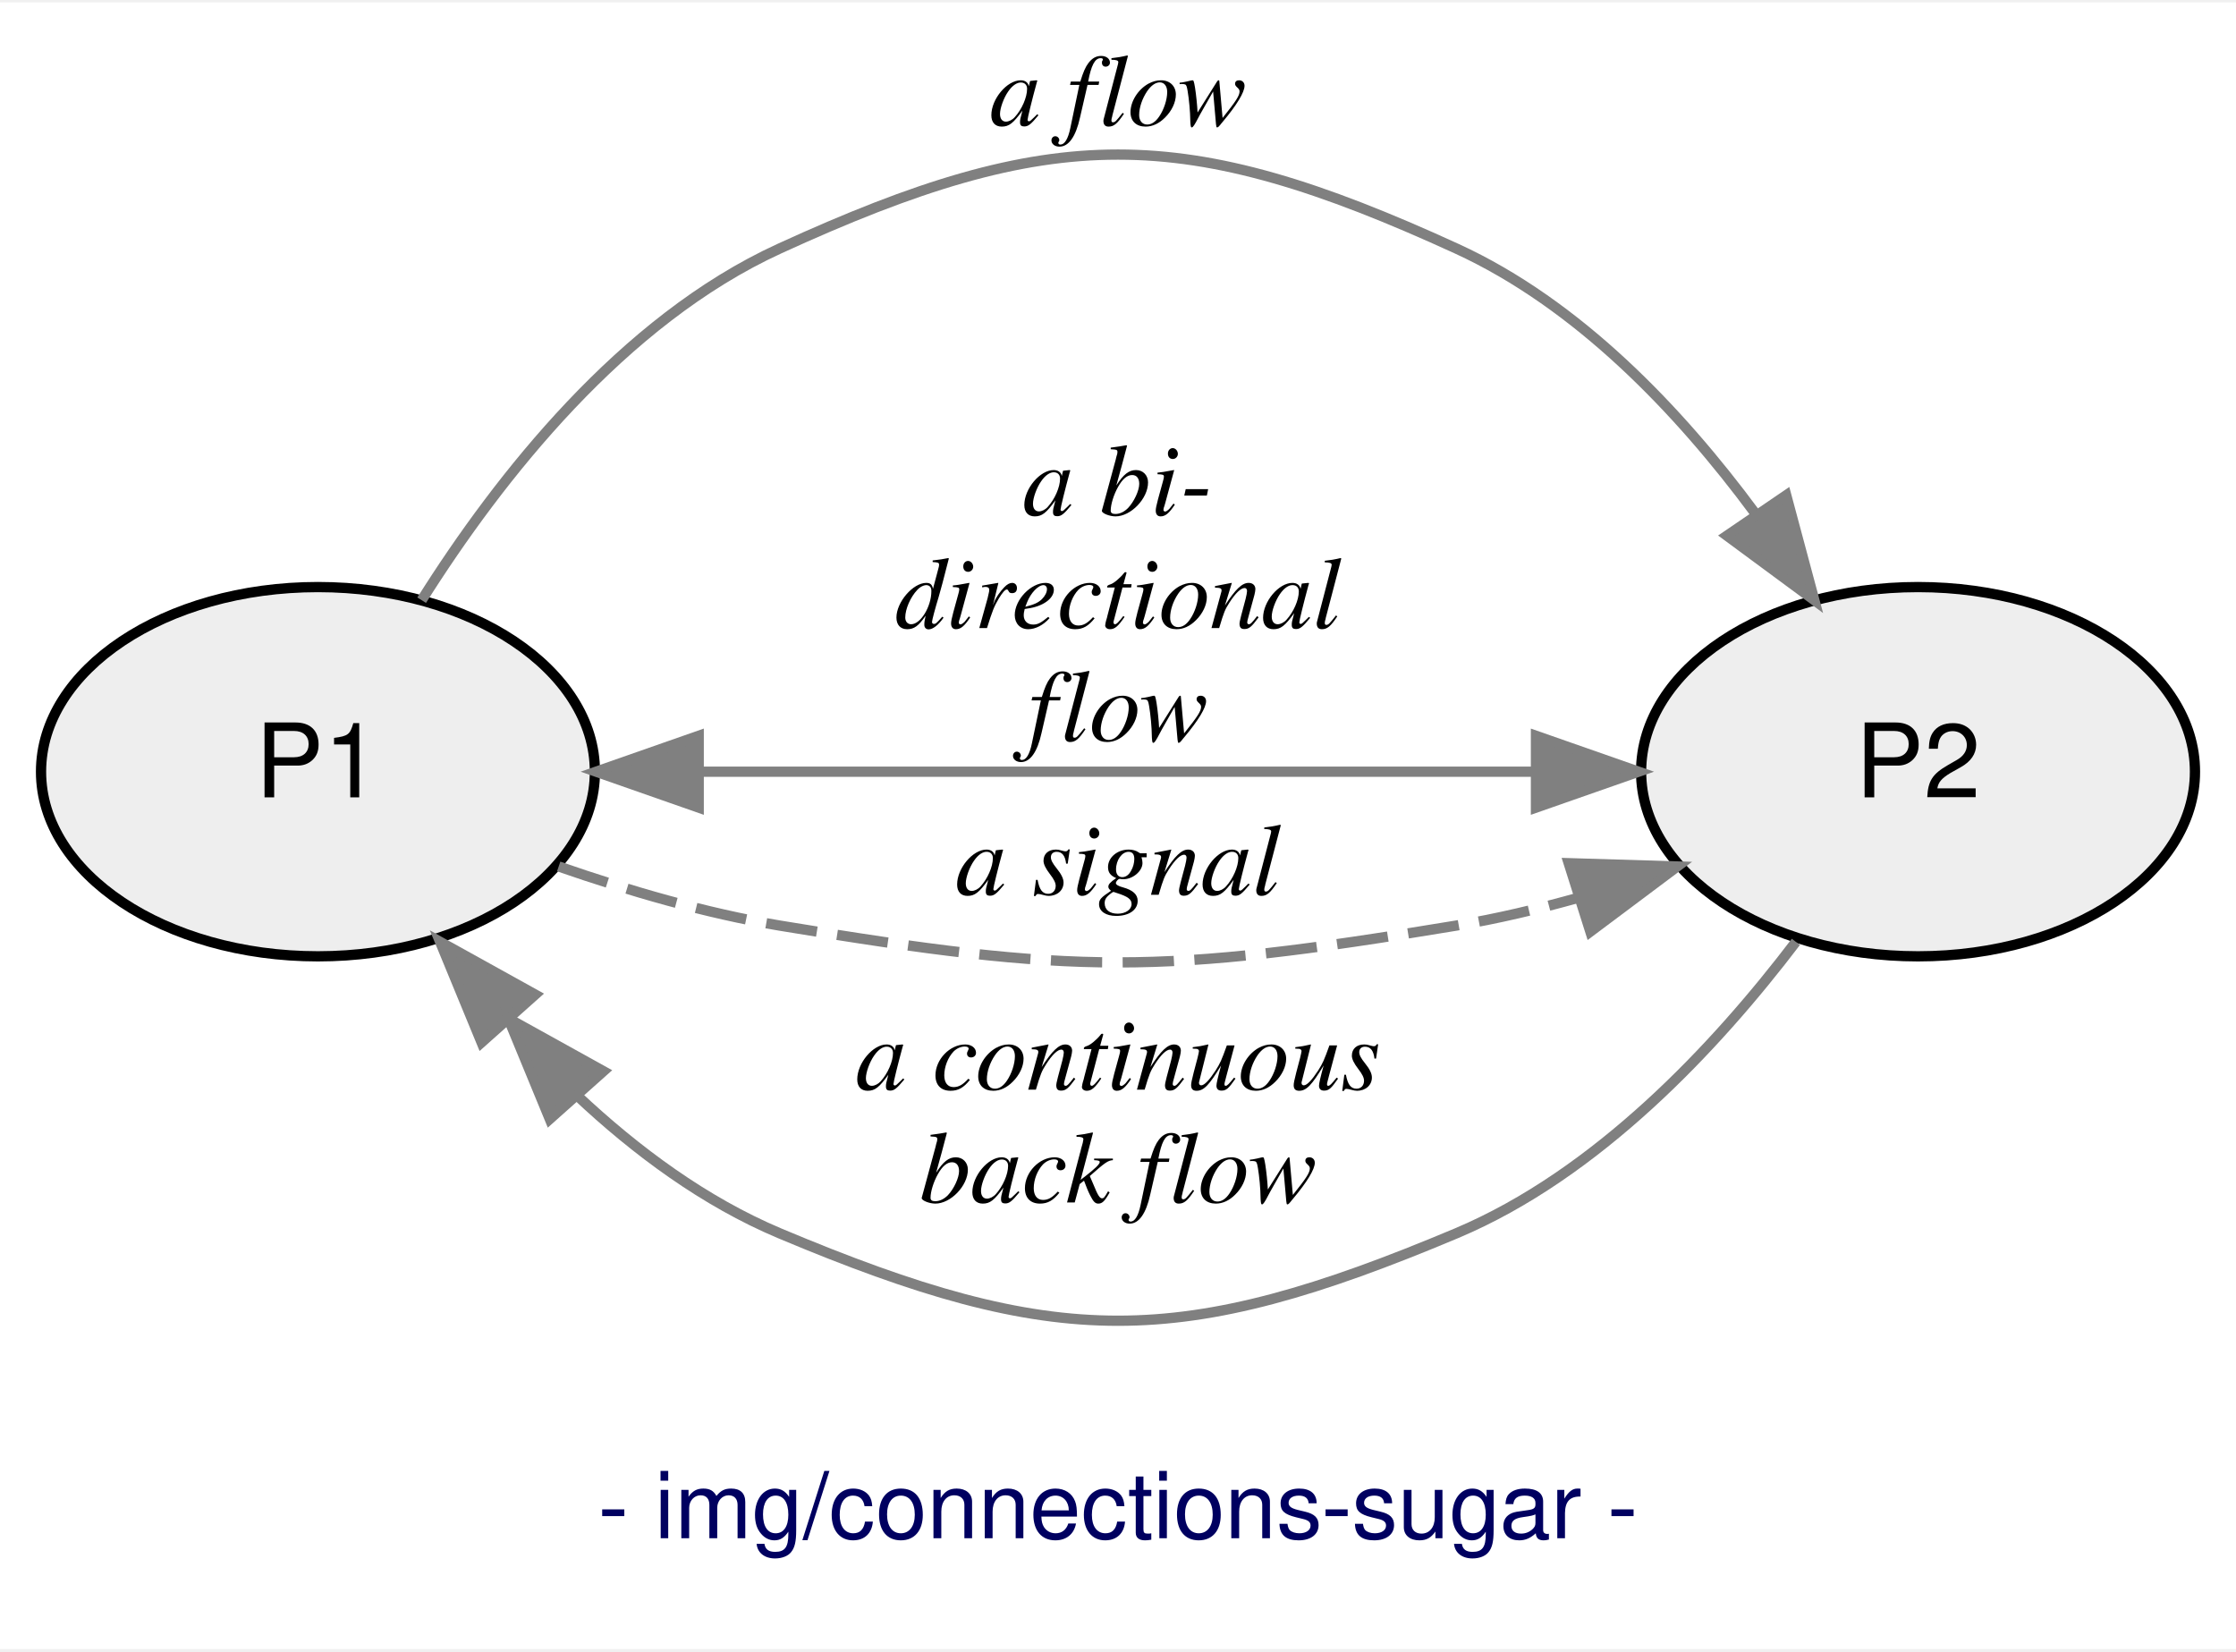
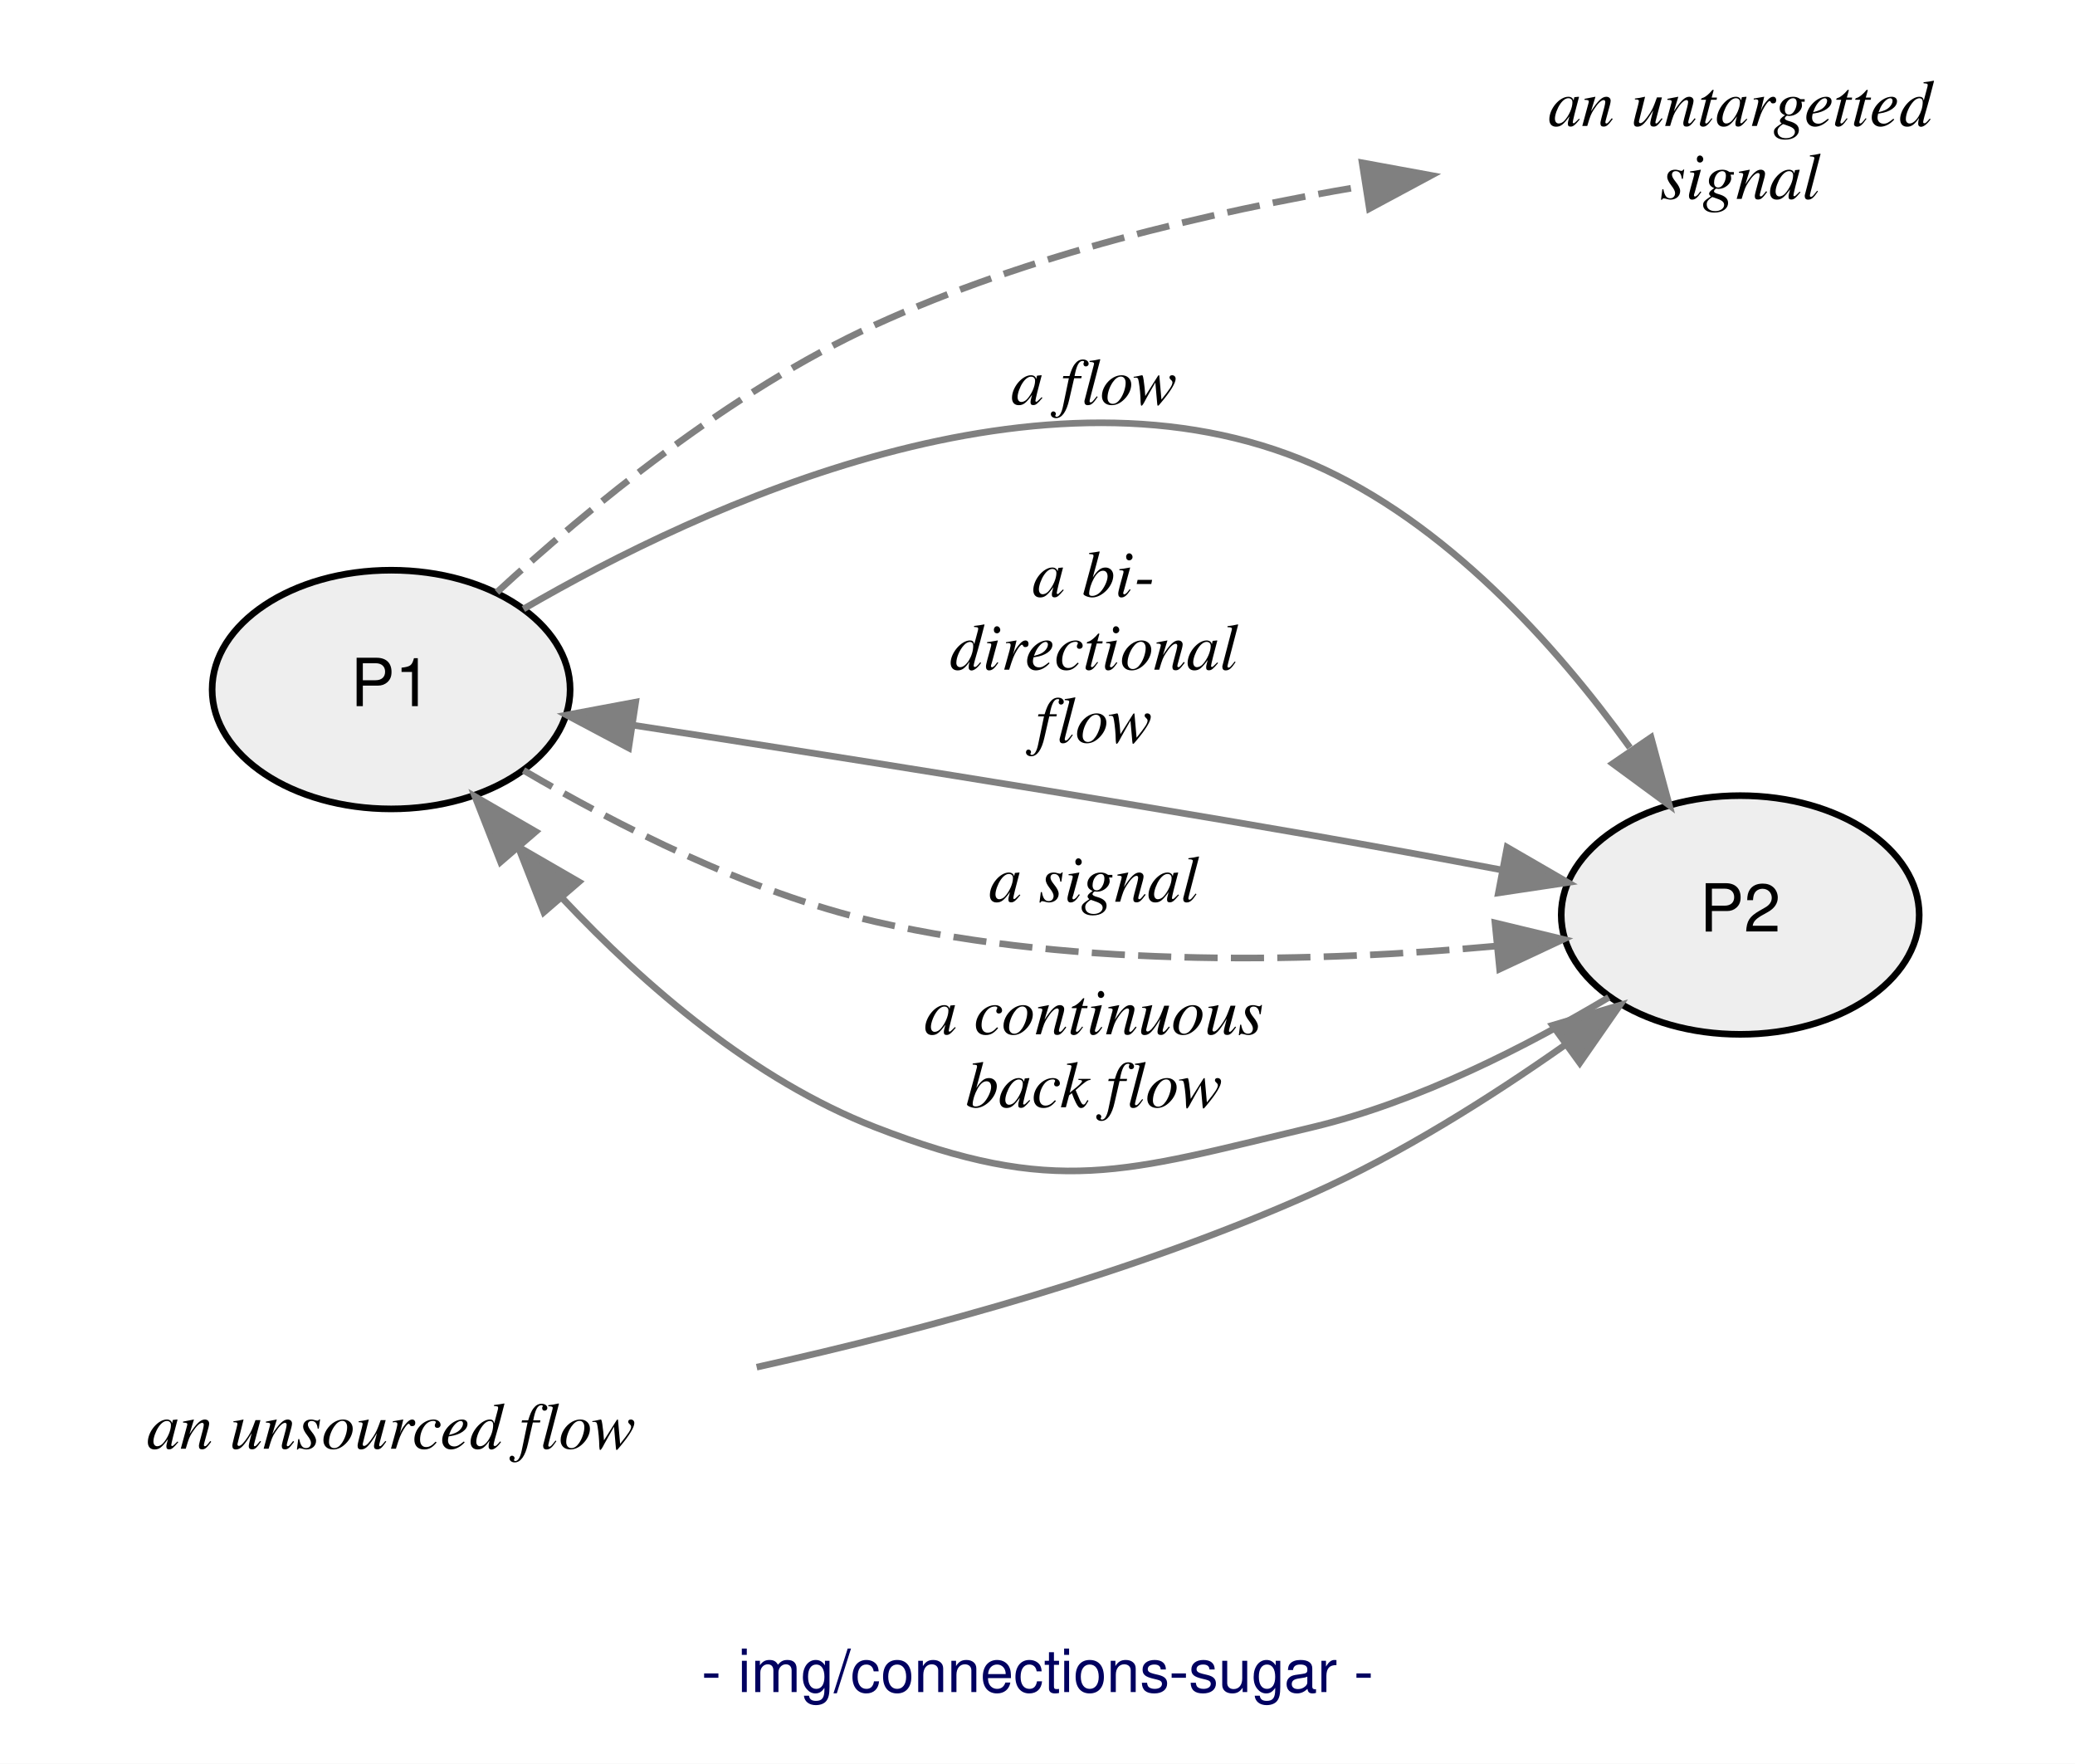
- <svg xmlns="http://www.w3.org/2000/svg" width="218pt" height="161pt" viewBox="0.00 0.00 218.00 160.53">
-   <g id="graph0" class="graph" transform="scale(1 1) rotate(0) translate(4 156.53)">
-     <polygon fill="white" stroke="transparent" points="-4,4 -4,-156.53 214,-156.53 214,4 -4,4" />
-     <text text-anchor="middle" x="105" y="-6.8" font-family="Helvetica,sans-Serif" font-size="9.00" fill="#000060">- img/connections-sugar -</text>
+ <svg xmlns="http://www.w3.org/2000/svg" width="313pt" height="266pt" viewBox="0.00 0.00 313.00 266.00">
+   <g id="graph0" class="graph" transform="scale(1 1) rotate(0) translate(4 262)">
+     <polygon fill="white" stroke="transparent" points="-4,4 -4,-262 309,-262 309,4 -4,4" />
+     <text text-anchor="middle" x="152.5" y="-6.8" font-family="Helvetica,sans-Serif" font-size="9.00" fill="#000060">- img/connections-sugar -</text>
    <g id="node1" class="node">
-       <ellipse fill="#eeeeee" stroke="black" cx="27" cy="-81.53" rx="27" ry="18" />
-       <text text-anchor="middle" x="27" y="-79.03" font-family="Helvetica,sans-Serif" font-size="10.00">P1</text>
+       <ellipse fill="#eeeeee" stroke="black" cx="55" cy="-158" rx="27" ry="18" />
+       <text text-anchor="middle" x="55" y="-155.5" font-family="Helvetica,sans-Serif" font-size="10.00">P1</text>
    </g>
    <g id="node2" class="node">
-       <ellipse fill="#eeeeee" stroke="black" cx="183" cy="-81.53" rx="27" ry="18" />
-       <text text-anchor="middle" x="183" y="-79.03" font-family="Helvetica,sans-Serif" font-size="10.00">P2</text>
+       <ellipse fill="#eeeeee" stroke="black" cx="258.5" cy="-124" rx="27" ry="18" />
+       <text text-anchor="middle" x="258.5" y="-121.5" font-family="Helvetica,sans-Serif" font-size="10.00">P2</text>
    </g>
    <g id="edge1" class="edge">
-       <path fill="none" stroke="gray" d="M37.11,-98.25C44.68,-110.26 56.69,-125.52 72,-132.53 98.67,-144.75 111.33,-144.75 138,-132.53 149.84,-127.11 159.71,-116.75 167.08,-106.78" />
-       <polygon fill="gray" stroke="gray" points="170.15,-108.48 172.89,-98.25 164.37,-104.54 170.15,-108.48" />
-       <text text-anchor="middle" x="105" y="-144.53" font-family="Times,serif" font-style="italic" font-size="10.00">a flow</text>
+       <path fill="none" stroke="gray" d="M74.95,-170.15C102.16,-185.96 153.49,-209.6 194,-192 214.06,-183.28 230.67,-164.76 241.86,-149.25" />
+       <polygon fill="gray" stroke="gray" points="245.05,-150.78 247.81,-140.55 239.27,-146.83 245.05,-150.78" />
+       <text text-anchor="middle" x="161" y="-201" font-family="Times,serif" font-style="italic" font-size="10.00">a flow</text>
    </g>
    <g id="edge2" class="edge">
-       <path fill="none" stroke="gray" d="M64.34,-81.53C88.79,-81.53 120.92,-81.53 145.42,-81.53" />
-       <polygon fill="gray" stroke="gray" points="64.12,-78.03 54.12,-81.53 64.12,-85.03 64.12,-78.03" />
-       <polygon fill="gray" stroke="gray" points="145.75,-85.03 155.75,-81.53 145.75,-78.03 145.75,-85.03" />
-       <text text-anchor="middle" x="105" y="-106.53" font-family="Times,serif" font-style="italic" font-size="10.00">a bi-</text>
-       <text text-anchor="middle" x="105" y="-95.53" font-family="Times,serif" font-style="italic" font-size="10.00">directional</text>
-       <text text-anchor="middle" x="105" y="-84.53" font-family="Times,serif" font-style="italic" font-size="10.00">flow</text>
+       <path fill="none" stroke="gray" d="M91.54,-152.62C119.44,-148.33 159.24,-142.05 194,-136 203.24,-134.39 213.21,-132.55 222.45,-130.81" />
+       <polygon fill="gray" stroke="gray" points="90.83,-149.19 81.47,-154.16 91.89,-156.11 90.83,-149.19" />
+       <polygon fill="gray" stroke="gray" points="223.33,-134.21 232.5,-128.9 222.02,-127.33 223.33,-134.21" />
+       <text text-anchor="middle" x="161" y="-172" font-family="Times,serif" font-style="italic" font-size="10.00">a bi-</text>
+       <text text-anchor="middle" x="161" y="-161" font-family="Times,serif" font-style="italic" font-size="10.00">directional</text>
+       <text text-anchor="middle" x="161" y="-150" font-family="Times,serif" font-style="italic" font-size="10.00">flow</text>
    </g>
    <g id="edge3" class="edge">
-       <path fill="none" stroke="gray" stroke-dasharray="5,2" d="M50.47,-72.29C57.27,-69.93 64.83,-67.72 72,-66.53 100.94,-61.74 109.06,-61.74 138,-66.53 141.92,-67.18 145.96,-68.14 149.92,-69.25" />
-       <polygon fill="gray" stroke="gray" points="148.94,-72.61 159.53,-72.29 151.05,-65.94 148.94,-72.61" />
-       <text text-anchor="middle" x="105" y="-69.53" font-family="Times,serif" font-style="italic" font-size="10.00">a signal</text>
+       <path fill="none" stroke="gray" stroke-dasharray="5,2" d="M74.97,-145.82C89,-137.57 108.9,-127.4 128,-123 159,-115.86 195.3,-116.92 221.56,-119.3" />
+       <polygon fill="gray" stroke="gray" points="221.51,-122.81 231.81,-120.33 222.21,-115.84 221.51,-122.81" />
+       <text text-anchor="middle" x="161" y="-126" font-family="Times,serif" font-style="italic" font-size="10.00">a signal</text>
    </g>
    <g id="edge4" class="edge">
-       <path fill="none" stroke="gray" d="M52.22,-50C58.05,-44.51 64.72,-39.6 72,-36.53 99.04,-25.16 110.96,-25.16 138,-36.53 151.7,-42.3 163.26,-54.64 171.09,-64.94" />
-       <polygon fill="gray" stroke="gray" points="42.95,-55.14 38.91,-64.94 48.18,-59.8 42.95,-55.14" />
-       <polygon fill="gray" stroke="gray" points="49.6,-47.67 45.56,-57.47 54.83,-52.33 49.6,-47.67" />
-       <text text-anchor="middle" x="105" y="-50.53" font-family="Times,serif" font-style="italic" font-size="10.00">a continuous</text>
-       <text text-anchor="middle" x="105" y="-39.53" font-family="Times,serif" font-style="italic" font-size="10.00">back flow</text>
+       <path fill="none" stroke="gray" d="M80.87,-126.48C93.4,-113.15 109.8,-99.08 128,-92 155.34,-81.37 165.46,-85.22 194,-92 209.97,-95.8 226.49,-104.29 238.67,-111.57" />
+       <polygon fill="gray" stroke="gray" points="71.51,-132 67.64,-141.87 76.81,-136.57 71.51,-132" />
+       <polygon fill="gray" stroke="gray" points="78.03,-124.42 74.16,-134.29 83.33,-128.99 78.03,-124.42" />
+       <text text-anchor="middle" x="161" y="-106" font-family="Times,serif" font-style="italic" font-size="10.00">a continuous</text>
+       <text text-anchor="middle" x="161" y="-95" font-family="Times,serif" font-style="italic" font-size="10.00">back flow</text>
+     </g>
+     <g id="node4" class="node">
+       <text text-anchor="middle" x="258.5" y="-243" font-family="Times,serif" font-style="italic" font-size="10.00">an untargetted</text>
+       <text text-anchor="middle" x="258.5" y="-232" font-family="Times,serif" font-style="italic" font-size="10.00">signal</text>
+     </g>
+     <g id="edge6" class="edge">
+       <path fill="none" stroke="gray" stroke-dasharray="5,2" d="M70.96,-172.68C84.67,-185.3 106.11,-202.99 128,-213 151.01,-223.53 178.21,-229.99 201.72,-233.94" />
+       <polygon fill="gray" stroke="gray" points="201.47,-237.45 211.89,-235.54 202.56,-230.53 201.47,-237.45" />
+     </g>
+     <g id="node3" class="node">
+       <text text-anchor="middle" x="55" y="-43.5" font-family="Times,serif" font-style="italic" font-size="10.00">an unsourced flow</text>
+     </g>
+     <g id="edge5" class="edge">
+       <path fill="none" stroke="gray" d="M110.14,-55.8C136.18,-61.59 167.43,-70.14 194,-82 207.24,-87.91 220.79,-96.46 231.95,-104.31" />
+       <polygon fill="gray" stroke="gray" points="230.19,-107.36 240.35,-110.39 234.3,-101.69 230.19,-107.36" />
    </g>
  </g>
</svg>
